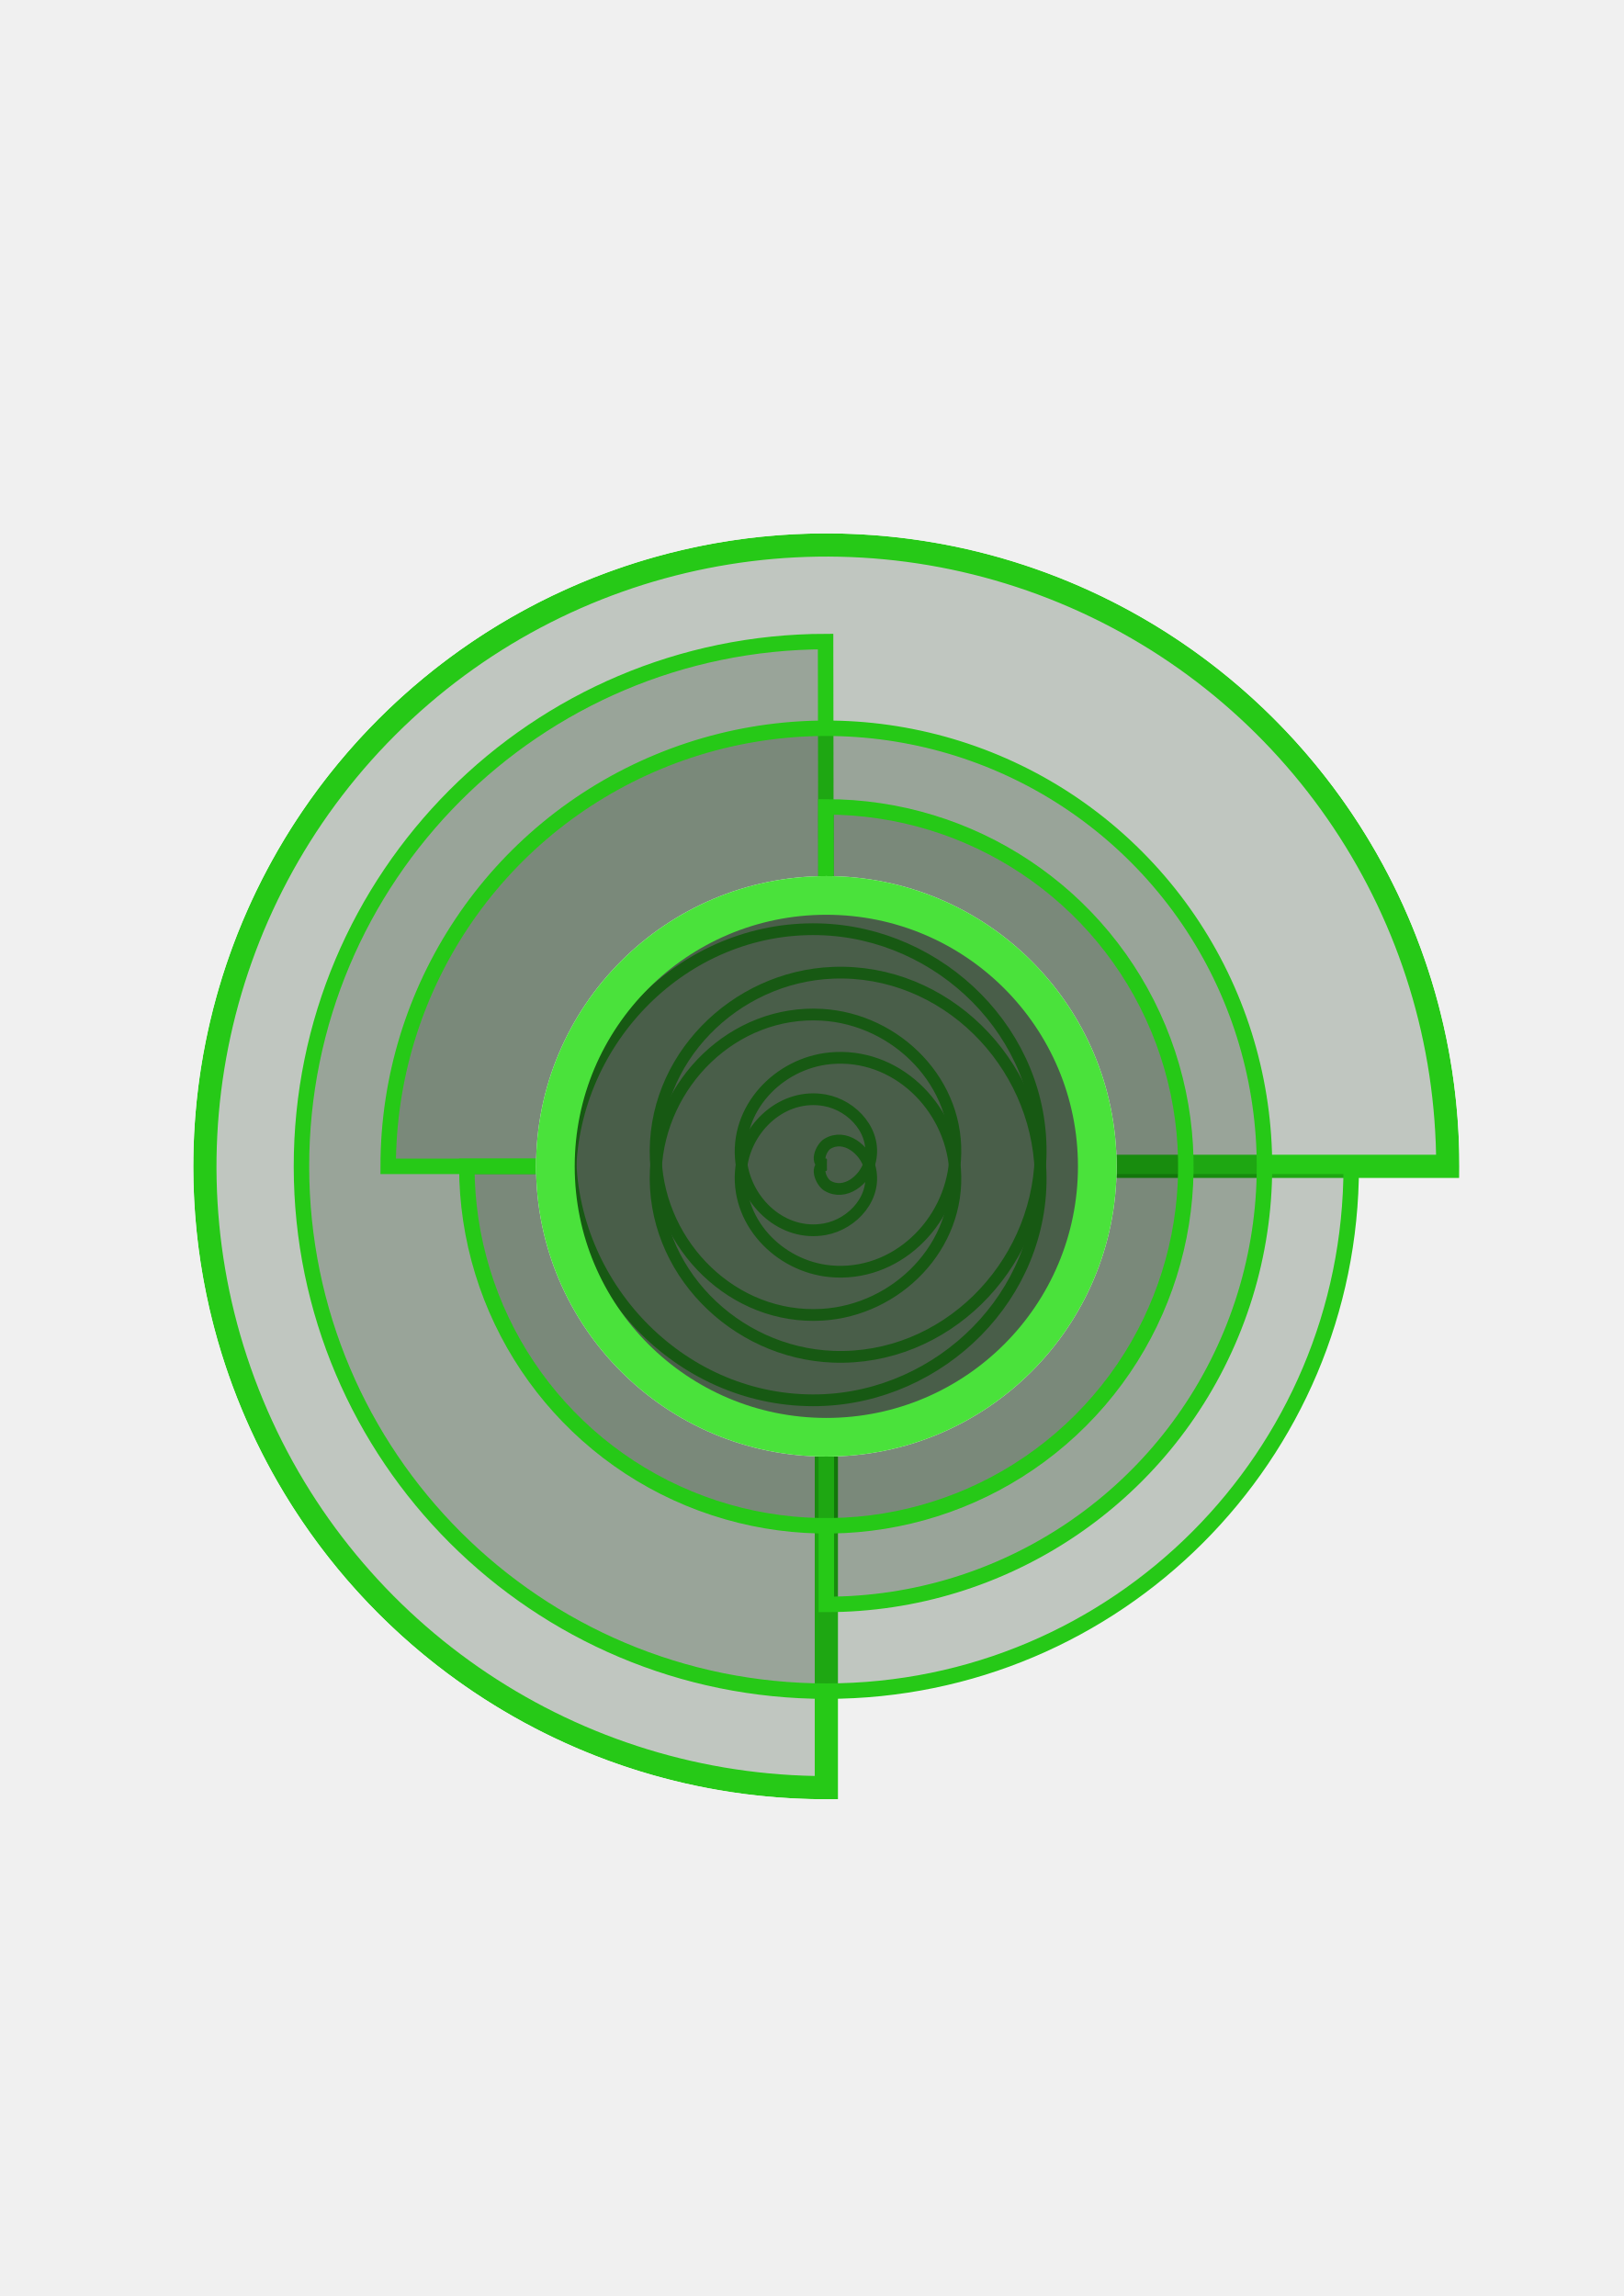
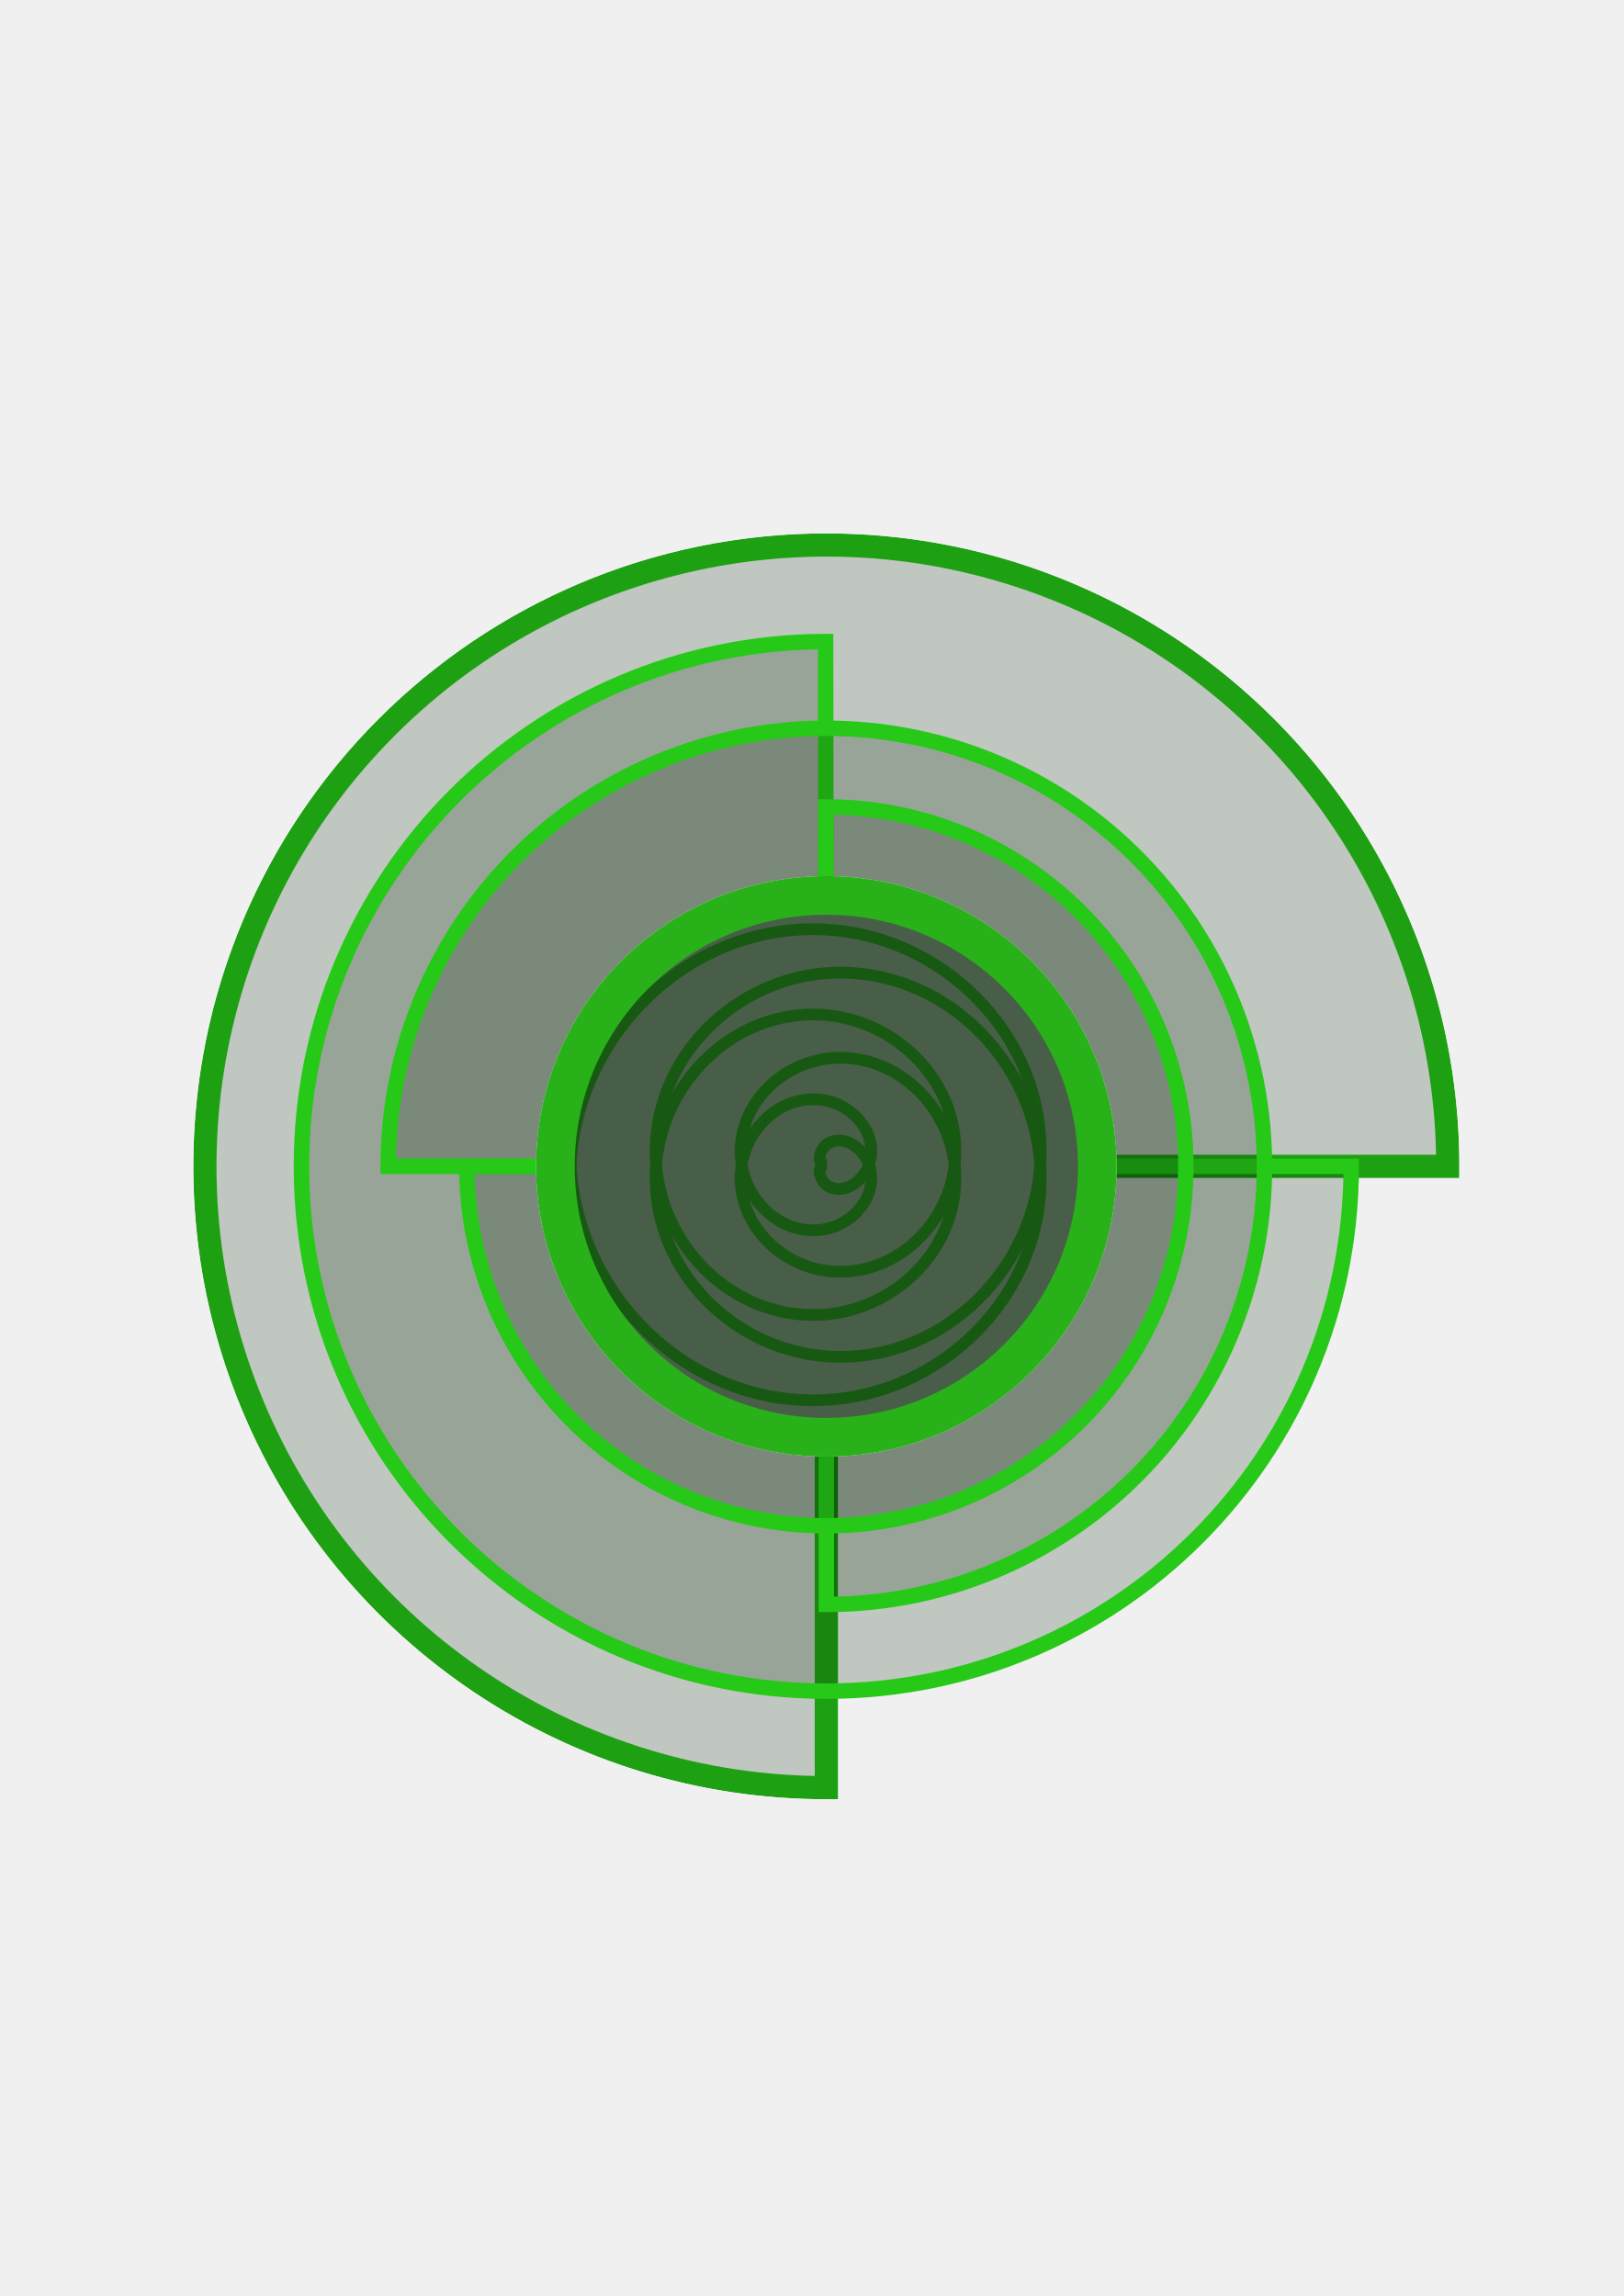
<svg xmlns="http://www.w3.org/2000/svg" width="210mm" height="297mm" viewBox="0 0 210 297" version="1.1" id="svg1">
  <defs id="defs1">
    <filter id="mask-powermask-path-effect37_inverse" style="color-interpolation-filters:sRGB" height="100" width="100" x="-50" y="-50">
      <feColorMatrix id="mask-powermask-path-effect37_primitive1" values="1" type="saturate" result="fbSourceGraphic" />
      <feColorMatrix id="mask-powermask-path-effect37_primitive2" values="-1 0 0 0 1 0 -1 0 0 1 0 0 -1 0 1 0 0 0 1 0 " in="fbSourceGraphic" />
    </filter>
    <filter id="mask-powermask-path-effect38_inverse" style="color-interpolation-filters:sRGB" height="100" width="100" x="-50" y="-50">
      <feColorMatrix id="mask-powermask-path-effect38_primitive1" values="1" type="saturate" result="fbSourceGraphic" />
      <feColorMatrix id="mask-powermask-path-effect38_primitive2" values="-1 0 0 0 1 0 -1 0 0 1 0 0 -1 0 1 0 0 0 1 0 " in="fbSourceGraphic" />
    </filter>
    <filter id="mask-powermask-path-effect39_inverse" style="color-interpolation-filters:sRGB" height="100" width="100" x="-50" y="-50">
      <feColorMatrix id="mask-powermask-path-effect39_primitive1" values="1" type="saturate" result="fbSourceGraphic" />
      <feColorMatrix id="mask-powermask-path-effect39_primitive2" values="-1 0 0 0 1 0 -1 0 0 1 0 0 -1 0 1 0 0 0 1 0 " in="fbSourceGraphic" />
    </filter>
    <filter id="mask-powermask-path-effect40_inverse" style="color-interpolation-filters:sRGB" height="100" width="100" x="-50" y="-50">
      <feColorMatrix id="mask-powermask-path-effect40_primitive1" values="1" type="saturate" result="fbSourceGraphic" />
      <feColorMatrix id="mask-powermask-path-effect40_primitive2" values="-1 0 0 0 1 0 -1 0 0 1 0 0 -1 0 1 0 0 0 1 0 " in="fbSourceGraphic" />
    </filter>
    <filter id="mask-powermask-path-effect2_inverse" style="color-interpolation-filters:sRGB" height="100" width="100" x="-50" y="-50">
      <feColorMatrix id="mask-powermask-path-effect2_primitive1" values="1" type="saturate" result="fbSourceGraphic" />
      <feColorMatrix id="mask-powermask-path-effect2_primitive2" values="-1 0 0 0 1 0 -1 0 0 1 0 0 -1 0 1 0 0 0 1 0 " in="fbSourceGraphic" />
    </filter>
    <filter id="mask-powermask-path-effect3_inverse" style="color-interpolation-filters:sRGB" height="100" width="100" x="-50" y="-50">
      <feColorMatrix id="mask-powermask-path-effect3_primitive1" values="1" type="saturate" result="fbSourceGraphic" />
      <feColorMatrix id="mask-powermask-path-effect3_primitive2" values="-1 0 0 0 1 0 -1 0 0 1 0 0 -1 0 1 0 0 0 1 0 " in="fbSourceGraphic" />
    </filter>
    <clipPath clipPathUnits="userSpaceOnUse" id="clipath_lpe_path-effect66">
      <path style="display:none;fill:#020620;fill-opacity:0.274;stroke:#192fd8;stroke-width:3;stroke-dasharray:none;stroke-opacity:1" id="path66" transform="rotate(-90)" mask="none" clip-path="none" d="m -26.5,-150.873 a 80.373,80.373 0 0 1 -49.615,74.255 80.373,80.373 0 0 1 -87.59,-17.423 80.373,80.373 0 0 1 -17.423,-87.59 80.373,80.373 0 0 1 74.255,-49.615 v 80.373 z" />
      <path id="lpe_path-effect66" style="display:block;fill:#020620;fill-opacity:0.274;stroke:#192fd8;stroke-width:3;stroke-dasharray:none;stroke-opacity:1" class="powerclip" d="M -224.757,32.987 H -76.989 V 180.757 H -224.757 Z m 198.257,-183.86 h -80.373 v -80.373 a 80.373,80.373 0 0 0 -74.255,49.615 80.373,80.373 0 0 0 17.423,87.59 80.373,80.373 0 0 0 87.59,17.423 80.373,80.373 0 0 0 49.615,-74.255 z" />
    </clipPath>
    <clipPath clipPathUnits="userSpaceOnUse" id="clipath_lpe_path-effect69">
      <path style="display:none;fill:#020620;fill-opacity:0.274;stroke:#192fd8;stroke-width:2;stroke-dasharray:none;stroke-opacity:1" id="path69" transform="scale(-1)" mask="none" d="m -82.989,106.873 a 67.884,67.884 0 0 1 -67.852,67.884 67.884,67.884 0 0 1 -67.917,-67.82 67.884,67.884 0 0 1 67.787,-67.949 l 0.097,67.884 z" clip-path="url(#clipath_lpe_path-effect66)" />
      <path id="lpe_path-effect69" style="display:block;fill:#020620;fill-opacity:0.274;stroke:#192fd8;stroke-width:2;stroke-dasharray:none;stroke-opacity:1" class="powerclip" d="M 88.205,-169.54 H 213.539 V -44.206 H 88.205 Z M -82.989,106.873 H -150.873 l -0.097,-67.884 a 67.884,67.884 0 0 0 -67.787,67.949 67.884,67.884 0 0 0 67.917,67.82 67.884,67.884 0 0 0 67.852,-67.884 z" />
    </clipPath>
    <clipPath clipPathUnits="userSpaceOnUse" id="clipath_lpe_path-effect72">
      <path style="display:block;fill:#020620;fill-opacity:0.274;stroke:#192fd8;stroke-width:2;stroke-dasharray:none;stroke-opacity:1" id="path72" transform="rotate(90)" d="m 207.539,-106.873 a 56.666,56.666 0 0 1 -34.981,52.353 56.666,56.666 0 0 1 -61.754,-12.284 56.666,56.666 0 0 1 -12.284,-61.754 56.666,56.666 0 0 1 52.353,-34.981 v 56.666 z" mask="none" clip-path="url(#clipath_lpe_path-effect69)" />
    </clipPath>
    <mask maskUnits="userSpaceOnUse" id="mask4">
      <g id="g7" mask="none" style="display:inline" clip-path="none">
        <circle style="fill:#ffffff;fill-opacity:1;stroke:#ffffff;stroke-width:3;stroke-dasharray:none;stroke-opacity:1" id="circle5" mask="none" clip-path="none" transform="scale(-1)" cx="-106.873" cy="-150.873" r="80.373" />
        <path style="display:block;fill:#ffffff;fill-opacity:1;stroke:#ffffff;stroke-width:2;stroke-dasharray:none;stroke-opacity:1" id="path5" mask="none" clip-path="none" d="m 218.757,-106.871 a 67.884,67.884 0 0 1 -67.852,67.884 67.884,67.884 0 0 1 -67.917,-67.82 67.884,67.884 0 0 1 67.787,-67.949 l 0.097,67.884 z" transform="rotate(90)" />
        <path style="fill:#ffffff;fill-opacity:1;stroke:#ffffff;stroke-width:2;stroke-dasharray:none;stroke-opacity:1" id="path6" mask="none" clip-path="none" d="m -94.205,106.873 a 56.666,56.666 0 0 1 -34.981,52.353 56.666,56.666 0 0 1 -61.754,-12.284 56.666,56.666 0 0 1 -12.284,-61.754 56.666,56.666 0 0 1 52.353,-34.981 v 56.666 z" transform="rotate(-90)" />
        <path style="fill:#ffffff;fill-opacity:1;stroke:#ffffff;stroke-width:2;stroke-dasharray:none;stroke-opacity:1" id="path7" mask="none" clip-path="none" d="M 153.37,150.816 A 46.497,46.497 0 0 1 124.706,193.814 46.497,46.497 0 0 1 74.015,183.771 46.497,46.497 0 0 1 63.91,133.092 46.497,46.497 0 0 1 106.873,104.375 v 46.497 z" />
        <circle style="display:inline;fill:#000000;fill-opacity:1;stroke:#000000;stroke-width:5;stroke-dasharray:none;stroke-opacity:1;paint-order:normal" id="circle7" transform="rotate(-90,150.8723,-106.8733)" clip-path="none" cx="-106.873" cy="-150.873" r="35.043" />
      </g>
    </mask>
  </defs>
  <g id="layer1" mask="url(#mask4)" style="display:inline" clip-path="none" transform="rotate(-90,106.8733,150.8723)">
-     <path style="fill:#022002;fill-opacity:0.2;stroke:#26c917;stroke-width:3;stroke-dasharray:none;stroke-opacity:1" id="path58" mask="none" clip-path="none" d="m -26.5,-150.873 a 80.373,80.373 0 0 1 -49.615,74.255 80.373,80.373 0 0 1 -87.59,-17.423 80.373,80.373 0 0 1 -17.423,-87.59 80.373,80.373 0 0 1 74.255,-49.615 v 80.373 z" transform="scale(-1)" />
+     <path style="fill:#022002;fill-opacity:0.2;stroke:#1ea013;stroke-width:3;stroke-dasharray:none;stroke-opacity:1" id="path58" mask="none" clip-path="none" d="m -26.5,-150.873 a 80.373,80.373 0 0 1 -49.615,74.255 80.373,80.373 0 0 1 -87.59,-17.423 80.373,80.373 0 0 1 -17.423,-87.59 80.373,80.373 0 0 1 74.255,-49.615 v 80.373 z" transform="scale(-1)" />
    <path style="display:block;fill:#022002;fill-opacity:0.2;stroke:#26c917;stroke-width:2;stroke-dasharray:none;stroke-opacity:1" id="path60" mask="none" clip-path="none" d="m 218.757,-106.871 a 67.884,67.884 0 0 1 -67.852,67.884 67.884,67.884 0 0 1 -67.917,-67.82 67.884,67.884 0 0 1 67.787,-67.949 l 0.097,67.884 z" transform="rotate(90)" />
    <path style="fill:#022002;fill-opacity:0.2;stroke:#26c917;stroke-width:2;stroke-dasharray:none;stroke-opacity:1" id="circle9" mask="none" clip-path="none" d="m -94.205,106.873 a 56.666,56.666 0 0 1 -34.981,52.353 56.666,56.666 0 0 1 -61.754,-12.284 56.666,56.666 0 0 1 -12.284,-61.754 56.666,56.666 0 0 1 52.353,-34.981 v 56.666 z" transform="rotate(-90)" />
    <path style="fill:#022002;fill-opacity:0.2;stroke:#26c917;stroke-width:2;stroke-dasharray:none;stroke-opacity:1" id="circle10" mask="none" clip-path="none" d="M 153.37,150.816 A 46.497,46.497 0 0 1 124.706,193.814 46.497,46.497 0 0 1 74.015,183.771 46.497,46.497 0 0 1 63.91,133.092 46.497,46.497 0 0 1 106.873,104.375 v 46.497 z" />
  </g>
  <g id="layer2" style="display:inline" mask="none" clip-path="none">
    <path style="display:none;opacity:1;fill:none;fill-rule:evenodd;stroke:#4ae23b;stroke-width:1.453;stroke-dasharray:none;stroke-opacity:1" id="path90" d="m 107.279,150.397 c 1.591,0.052 0.715,2.17 -0.086,2.645 -2.172,1.285 -4.618,-0.747 -5.203,-2.817 -1.047,-3.703 2.029,-7.134 5.548,-7.761 5.164,-0.921 9.695,3.318 10.32,8.279 0.832,6.612 -4.608,12.274 -11.01,12.878 -8.056,0.76 -14.862,-5.898 -15.436,-13.74 -0.696,-9.498 7.188,-17.455 16.471,-17.995 10.94,-0.636 20.051,8.478 20.553,19.202 0.58,12.381 -9.768,22.649 -21.933,23.112 -13.822,0.526 -25.248,-11.058 -25.67,-24.664 -0.473,-15.263 12.348,-27.849 27.395,-28.228 16.704,-0.421 30.45,13.639 30.787,30.125" transform="matrix(1.045425,0,0,1.045425,-5.238482,-6.611663)" />
    <path style="display:inline;opacity:1;fill:none;fill-rule:evenodd;stroke:#4ae23b;stroke-width:1.453;stroke-dasharray:none;stroke-opacity:1" id="path91" d="m 107.279,150.397 c 1.591,0.052 0.715,2.17 -0.086,2.645 -2.172,1.285 -4.618,-0.747 -5.203,-2.817 -1.047,-3.703 2.029,-7.134 5.548,-7.761 5.164,-0.921 9.695,3.318 10.32,8.279 0.832,6.612 -4.608,12.274 -11.01,12.878 -8.056,0.76 -14.862,-5.898 -15.436,-13.74 -0.696,-9.498 7.188,-17.455 16.471,-17.995 10.94,-0.636 20.051,8.478 20.553,19.202 0.58,12.381 -9.768,22.649 -21.933,23.112 -13.822,0.526 -25.248,-11.058 -25.67,-24.664 -0.473,-15.263 12.348,-27.849 27.395,-28.228 16.704,-0.421 30.45,13.639 30.787,30.125" transform="matrix(-1.045425,0,0,-1.045425,219.0845,307.9458)" />
    <path style="display:inline;opacity:1;fill:none;fill-rule:evenodd;stroke:#4ae23b;stroke-width:1.453;stroke-dasharray:none;stroke-opacity:1" id="path92" d="m 107.279,150.397 c 1.591,0.052 0.715,2.17 -0.086,2.645 -2.172,1.285 -4.618,-0.747 -5.203,-2.817 -1.047,-3.703 2.029,-7.134 5.548,-7.761 5.164,-0.921 9.695,3.318 10.32,8.279 0.832,6.612 -4.608,12.274 -11.01,12.878 -8.056,0.76 -14.862,-5.898 -15.436,-13.74 -0.696,-9.498 7.188,-17.455 16.471,-17.995 10.94,-0.636 20.051,8.478 20.553,19.202 0.58,12.381 -9.768,22.649 -21.933,23.112 -13.822,0.526 -25.248,-11.058 -25.67,-24.664 -0.473,-15.263 12.348,-27.849 27.395,-28.228 16.704,-0.421 30.45,13.639 30.787,30.125" transform="matrix(-1.045425,0,0,1.045425,219.0845,-6.611663)" />
    <path style="display:none;opacity:1;fill:none;fill-rule:evenodd;stroke:#4ae23b;stroke-width:1.453;stroke-dasharray:none;stroke-opacity:1" id="path93" d="m 107.279,150.397 c 1.591,0.052 0.715,2.17 -0.086,2.645 -2.172,1.285 -4.618,-0.747 -5.203,-2.817 -1.047,-3.703 2.029,-7.134 5.548,-7.761 5.164,-0.921 9.695,3.318 10.32,8.279 0.832,6.612 -4.608,12.274 -11.01,12.878 -8.056,0.76 -14.862,-5.898 -15.436,-13.74 -0.696,-9.498 7.188,-17.455 16.471,-17.995 10.94,-0.636 20.051,8.478 20.553,19.202 0.58,12.381 -9.768,22.649 -21.933,23.112 -13.822,0.526 -25.248,-11.058 -25.67,-24.664 -0.473,-15.263 12.348,-27.849 27.395,-28.228 16.704,-0.421 30.45,13.639 30.787,30.125" transform="matrix(1.045425,0,0,-1.045425,-5.238481,307.9458)" />
-     <circle style="display:inline;fill:#022002;fill-opacity:0.7;stroke:#4ae23b;stroke-width:5;stroke-dasharray:none;stroke-opacity:1;paint-order:normal" id="circle90" transform="scale(-1)" clip-path="none" cx="-106.873" cy="-150.873" r="35.043" />
+     <circle style="display:inline;fill:#022002;fill-opacity:0.7;stroke:#28b119;stroke-width:5;stroke-dasharray:none;stroke-opacity:1;paint-order:normal" id="circle90" transform="scale(-1)" clip-path="none" cx="-106.873" cy="-150.873" r="35.043" />
  </g>
</svg>
